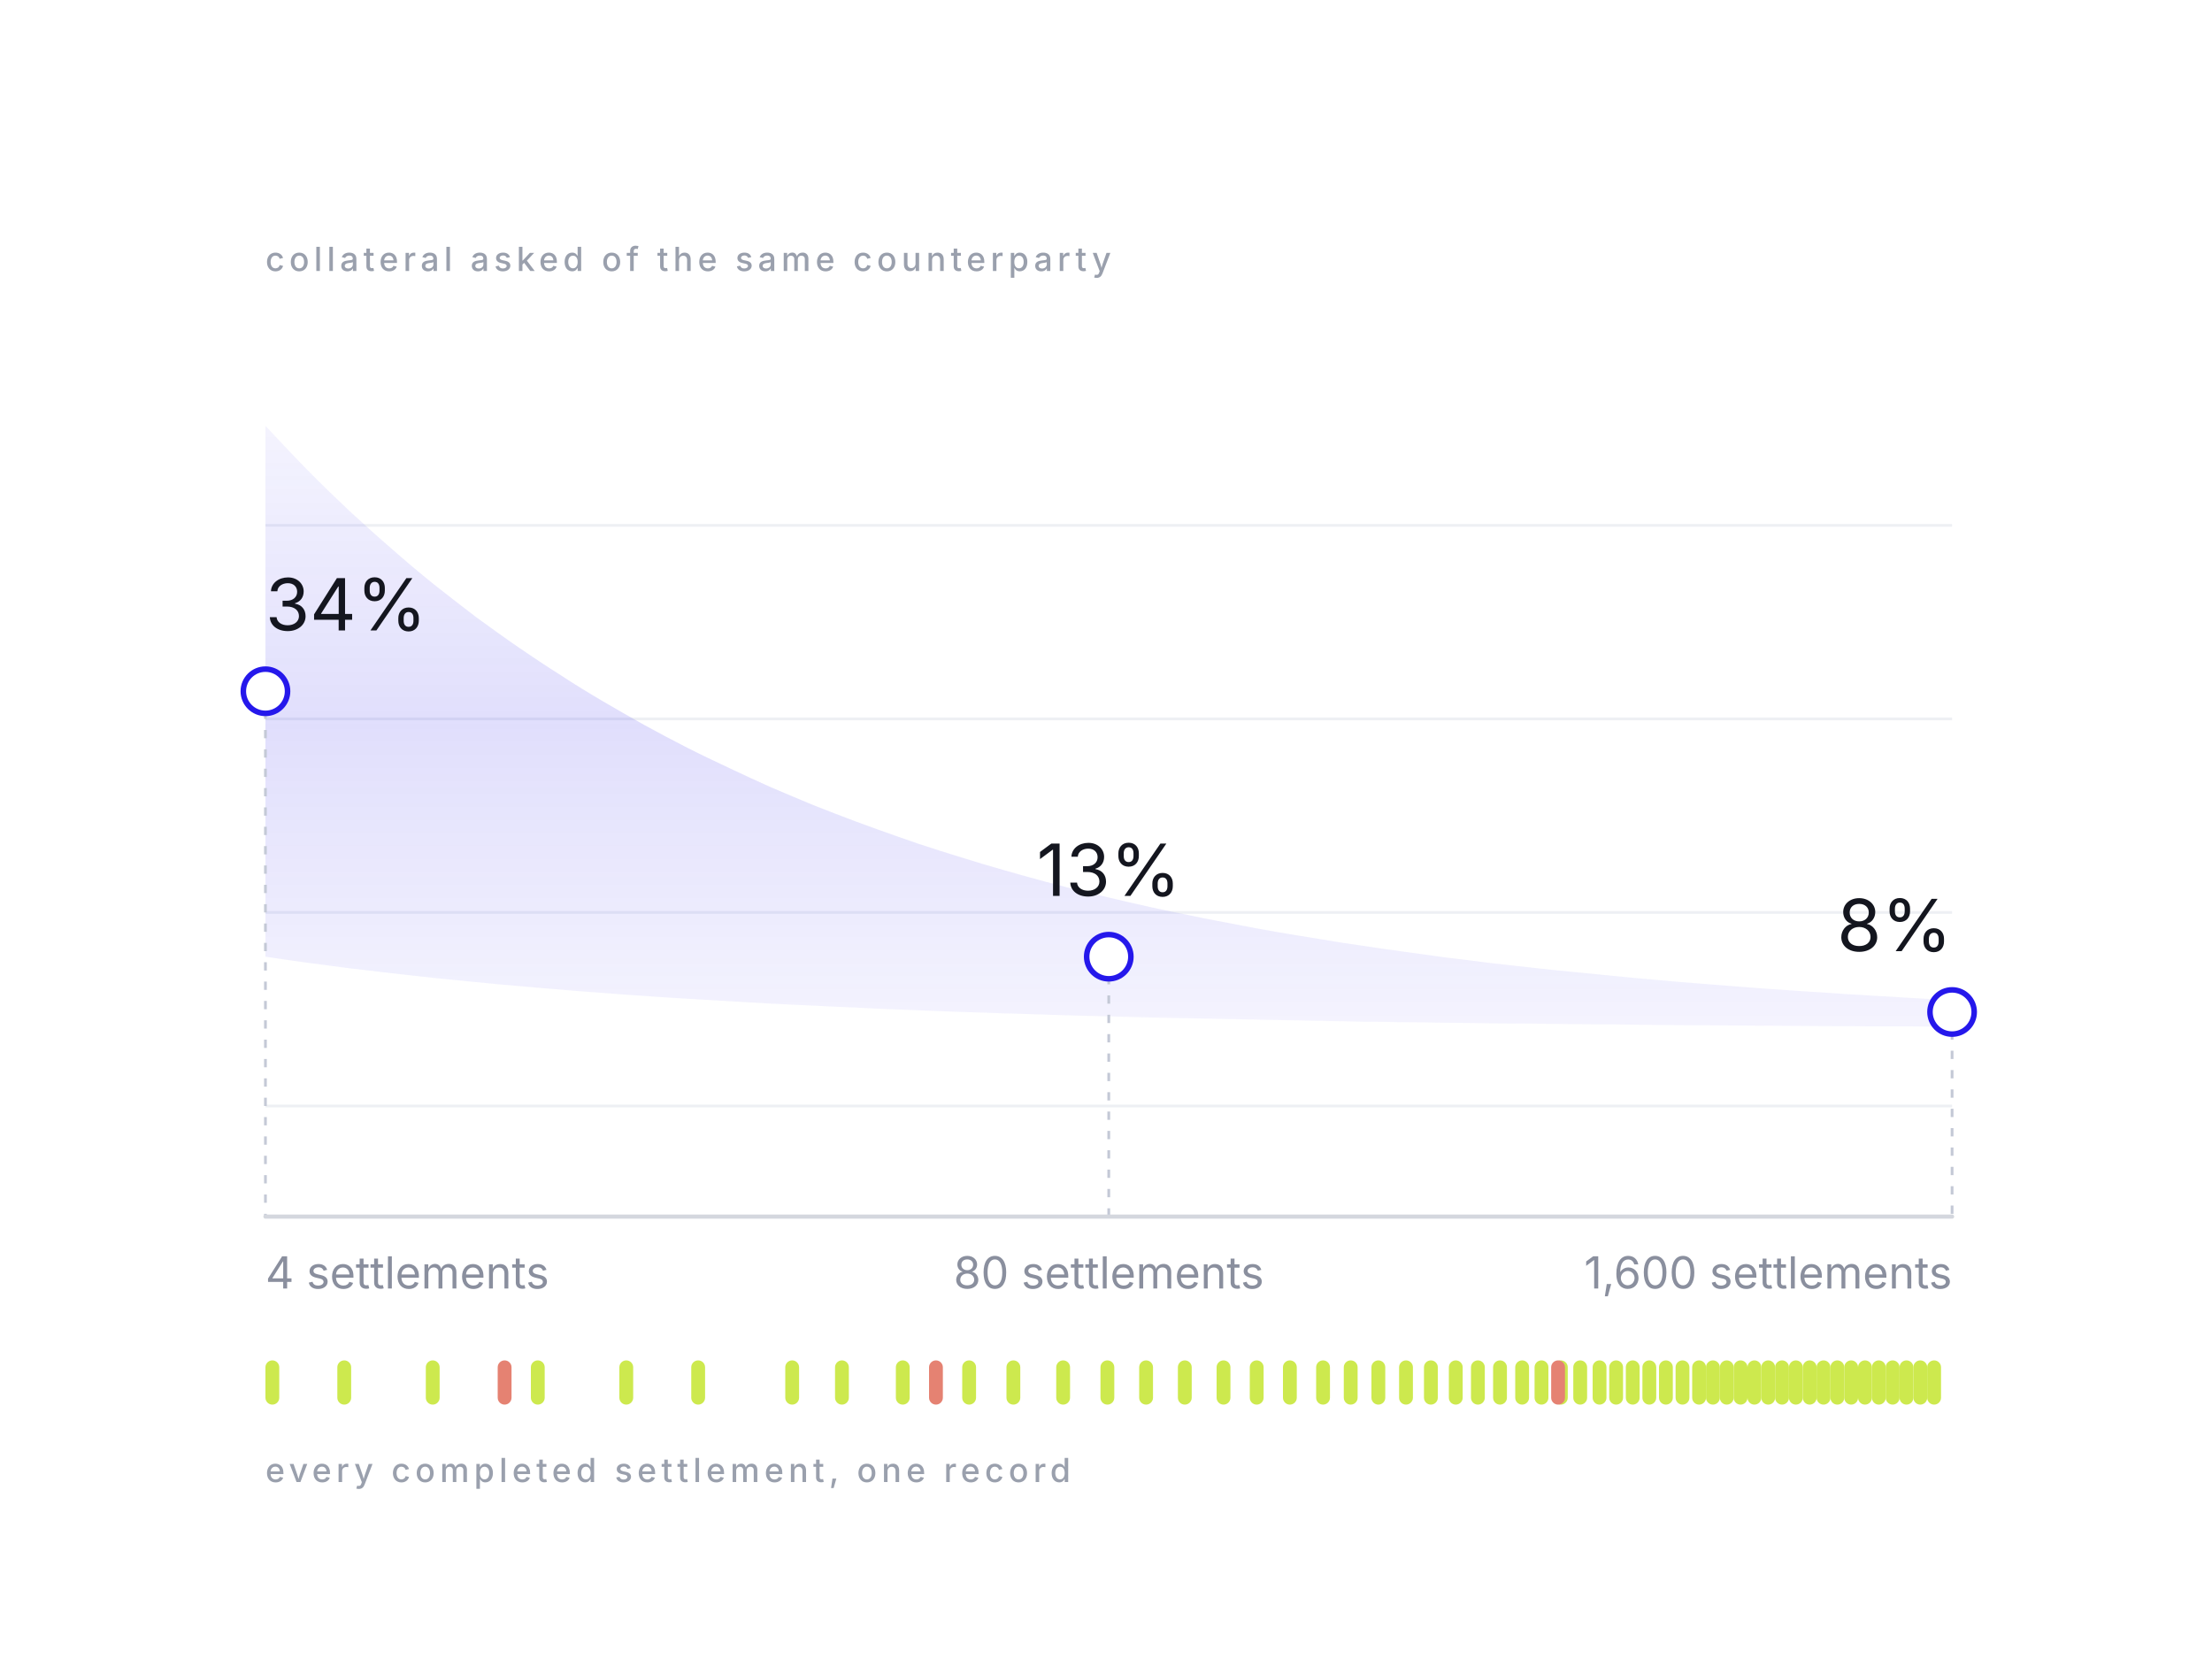
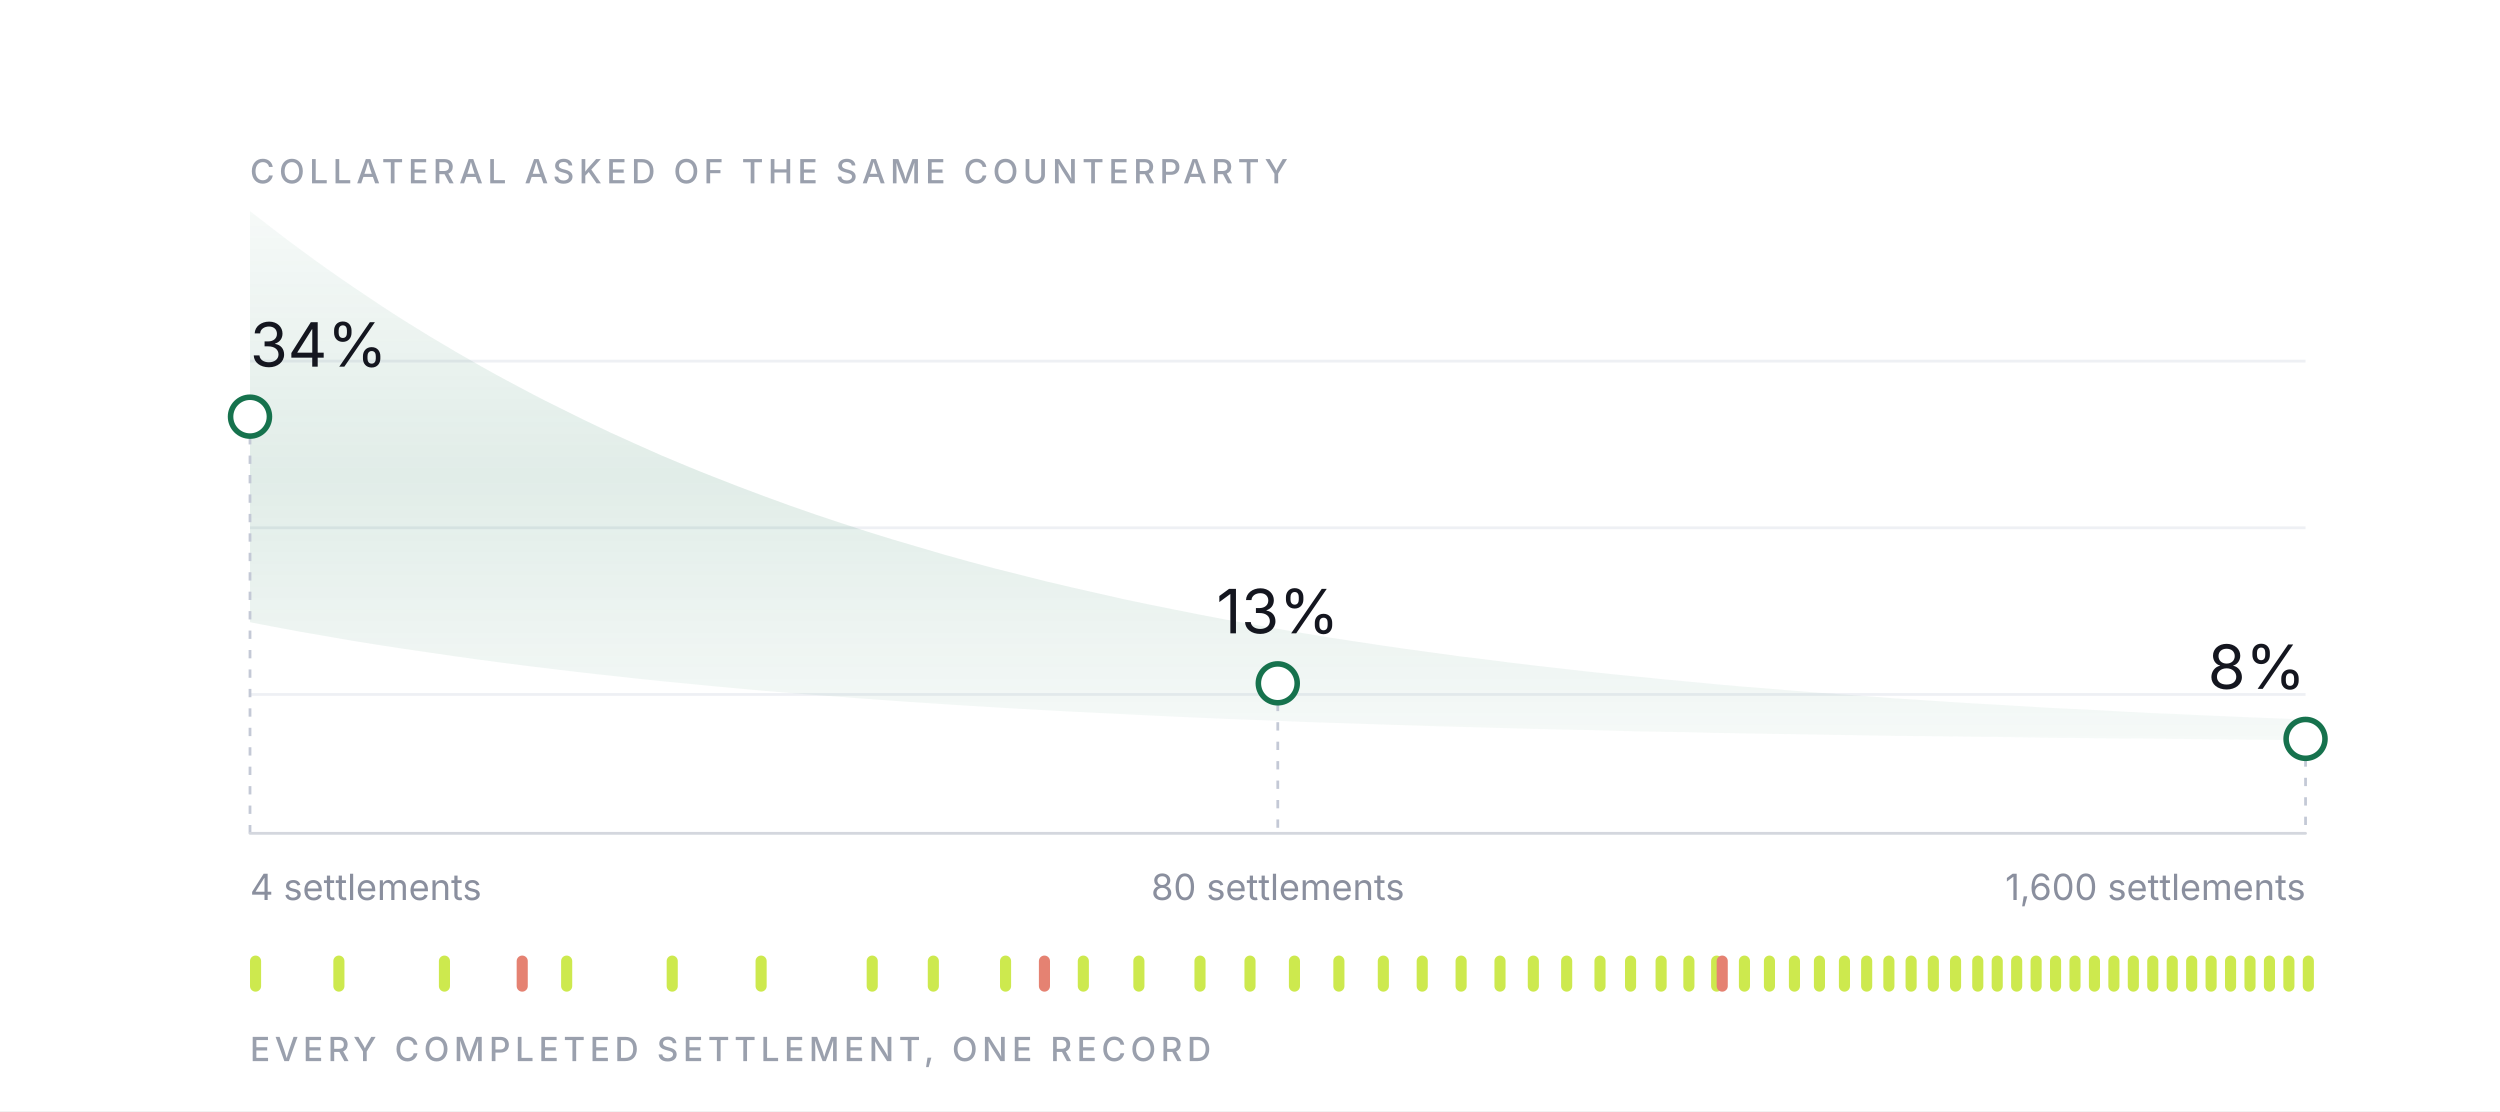
- <svg xmlns="http://www.w3.org/2000/svg" viewBox="0 0 800 600" role="img" aria-label="As completed settlements accumulate, the model's estimate tightens and the collateral it asks of a clean counterparty falls from 34 to 8 percent">
+ <svg xmlns="http://www.w3.org/2000/svg" viewBox="0 0 900 400" role="img" aria-label="As completed settlements accumulate, the model's estimate tightens and the collateral it asks of a clean counterparty falls from 34 to 8 percent">
  <style>
-     .paper{fill:#ffffff}
-     .cap{fill:#9aa0ad;font:500 12px/1 Inter,system-ui,sans-serif;letter-spacing:.14em;text-transform:uppercase}
-     .lbl{fill:#8a8f9e;font:400 16px/1 Inter,system-ui,sans-serif;font-variant-numeric:tabular-nums}
-     .val{fill:#14161f;font:400 26px/1 Inter,system-ui,sans-serif;font-variant-numeric:tabular-nums}
+     .cap{fill:#9aa0ad;font:500 12px/1 Inter,system-ui,sans-serif;letter-spacing:.14em}
+     .lbl{fill:#8a8f9e;font:400 13px/1 Inter,system-ui,sans-serif;font-variant-numeric:tabular-nums}
+     .val{fill:#14161f;font:400 22px/1 Inter,system-ui,sans-serif;font-variant-numeric:tabular-nums}
    .grid{stroke:#eef0f4;stroke-width:1}
-     .axis{stroke:#d4d7de;stroke-width:1.5;stroke-linecap:round}
+     .axis{stroke:#d4d7de;stroke-width:1;stroke-linecap:round}
    .band{fill:url(#bandFade)}
-     .mid{stroke:#2518eb;stroke-width:2;fill:none;stroke-linecap:round}
+     .mid{stroke:#16724d;stroke-width:2;fill:none;stroke-linecap:round}
    .tickmark{fill:#cde94e}.tickmark.bad{fill:#e58272}
    .pin{stroke:#c4c9d6;stroke-width:1;stroke-dasharray:3 4}
-     .dot{fill:#fff;stroke:#2518eb;stroke-width:2}
-     /* the estimate tightens as the record grows */
+     .dot{fill:#fff;stroke:#16724d;stroke-width:2}
    .draw{stroke-dasharray:1400;stroke-dashoffset:1400;animation:draw 6s cubic-bezier(.5,0,.3,1) -4.2s infinite}
    @keyframes draw{0%,4%{stroke-dashoffset:1400}62%,100%{stroke-dashoffset:0}}
    .grow{transform-box:fill-box;transform-origin:left center;animation:grow 6s cubic-bezier(.5,0,.3,1) -4.2s infinite}
    @keyframes grow{0%,4%{transform:scaleX(0)}62%,100%{transform:scaleX(1)}}
    .p1{animation:pop 6s ease-out -4.2s infinite}
    .p2{animation:pop 6s ease-out -3.3s infinite}
    .p3{animation:pop 6s ease-out -2.4s infinite}
    @keyframes pop{0%,8%{opacity:0}22%,100%{opacity:1}}
    @media(prefers-reduced-motion:reduce){.draw,.grow,.p1,.p2,.p3{animation:none;opacity:1;transform:none;stroke-dashoffset:0}}
  </style>
  <defs>
    <linearGradient id="bandFade" x1="0" y1="0" x2="0" y2="1">
-       <stop offset="0" stop-color="#2518eb" stop-opacity=".05" />
-       <stop offset=".5" stop-color="#2518eb" stop-opacity=".14" />
-       <stop offset="1" stop-color="#2518eb" stop-opacity=".05" />
+       <stop offset="0" stop-color="#16724d" stop-opacity=".04" />
+       <stop offset=".5" stop-color="#16724d" stop-opacity=".13" />
+       <stop offset="1" stop-color="#16724d" stop-opacity=".04" />
    </linearGradient>
  </defs>
-   <rect class="paper" width="800" height="600" />
-   <text class="cap" x="96" y="98">collateral asked of the same counterparty</text>
+   <rect width="900" height="400" fill="#ffffff" />
+   <text class="cap" x="90" y="66">COLLATERAL ASKED OF THE SAME COUNTERPARTY</text>
  <g class="grid">
-     <path d="M96 190H706M96 260H706M96 330H706M96 400H706" />
+     <path d="M90 130H830M90 190H830M90 250H830" />
  </g>
  <g class="grow">
-     <path class="band" d="M96.0 154.0C98.5 156.7 106.2 164.9 111.2 170.0C116.3 175.2 121.4 180.1 126.5 184.9C131.6 189.6 136.7 194.2 141.8 198.6C146.8 203.0 151.9 207.3 157.0 211.4C162.1 215.4 167.2 219.4 172.2 223.2C177.3 226.9 182.4 230.6 187.5 234.1C192.6 237.6 197.7 241.0 202.8 244.2C207.8 247.5 212.9 250.6 218.0 253.6C223.1 256.6 228.2 259.5 233.2 262.3C238.3 265.1 243.4 267.8 248.5 270.4C253.6 273.0 258.7 275.4 263.8 277.8C268.8 280.2 273.9 282.5 279.0 284.8C284.1 287.0 289.2 289.1 294.2 291.2C299.3 293.2 304.4 295.2 309.5 297.1C314.6 299.0 319.7 300.8 324.8 302.6C329.8 304.4 334.9 306.1 340.0 307.7C345.1 309.3 350.2 310.9 355.2 312.4C360.3 313.9 365.4 315.4 370.5 316.8C375.6 318.2 380.7 319.6 385.8 320.9C390.8 322.2 395.9 323.4 401.0 324.6C406.1 325.8 411.2 327.0 416.2 328.1C421.3 329.2 426.4 330.3 431.5 331.3C436.6 332.4 441.7 333.3 446.8 334.3C451.8 335.3 456.9 336.2 462.0 337.1C467.1 338.0 472.2 338.8 477.2 339.6C482.3 340.5 487.4 341.3 492.5 342.0C497.6 342.8 502.7 343.5 507.8 344.2C512.8 344.9 517.9 345.6 523.0 346.3C528.1 346.9 533.2 347.5 538.2 348.2C543.3 348.8 548.4 349.3 553.5 349.9C558.6 350.5 563.7 351.0 568.8 351.5C573.8 352.0 578.9 352.5 584.0 353.0C589.1 353.5 594.2 354.0 599.2 354.4C604.3 354.9 609.4 355.3 614.5 355.7C619.6 356.1 624.7 356.5 629.8 356.9C634.8 357.3 639.9 357.7 645.0 358.0C650.1 358.4 655.2 358.7 660.2 359.0C665.3 359.4 670.4 359.7 675.5 360.0C680.6 360.3 685.7 360.6 690.8 360.9C695.8 361.2 703.5 361.6 706.0 361.7 L706.0 371.3 C703.5 371.3 695.8 371.3 690.8 371.2C685.7 371.2 680.6 371.2 675.5 371.2C670.4 371.1 665.3 371.1 660.2 371.1C655.2 371.1 650.1 371.0 645.0 371.0C639.9 371.0 634.8 370.9 629.8 370.9C624.7 370.9 619.6 370.8 614.5 370.8C609.4 370.8 604.3 370.7 599.2 370.7C594.2 370.6 589.1 370.6 584.0 370.5C578.9 370.5 573.8 370.4 568.8 370.4C563.7 370.3 558.6 370.3 553.5 370.2C548.4 370.2 543.3 370.1 538.2 370.1C533.2 370.0 528.1 369.9 523.0 369.9C517.9 369.8 512.8 369.7 507.8 369.7C502.7 369.6 497.6 369.5 492.5 369.5C487.4 369.4 482.3 369.3 477.2 369.2C472.2 369.1 467.1 369.0 462.0 368.9C456.9 368.8 451.8 368.7 446.8 368.6C441.7 368.5 436.6 368.4 431.5 368.3C426.4 368.2 421.3 368.1 416.2 368.0C411.2 367.9 406.1 367.7 401.0 367.6C395.9 367.5 390.8 367.3 385.8 367.2C380.7 367.0 375.6 366.9 370.5 366.7C365.4 366.6 360.3 366.4 355.2 366.2C350.2 366.1 345.1 365.9 340.0 365.7C334.9 365.5 329.8 365.3 324.8 365.1C319.7 364.9 314.6 364.7 309.5 364.4C304.4 364.2 299.3 364.0 294.2 363.7C289.2 363.5 284.1 363.2 279.0 363.0C273.9 362.7 268.8 362.4 263.8 362.1C258.7 361.8 253.6 361.5 248.5 361.2C243.4 360.9 238.3 360.6 233.2 360.2C228.2 359.9 223.1 359.5 218.0 359.1C212.9 358.7 207.8 358.4 202.8 357.9C197.7 357.5 192.6 357.1 187.5 356.6C182.4 356.2 177.3 355.7 172.2 355.2C167.2 354.7 162.1 354.2 157.0 353.7C151.9 353.1 146.8 352.6 141.8 352.0C136.7 351.4 131.6 350.8 126.5 350.2C121.4 349.5 116.3 348.9 111.2 348.2C106.2 347.5 98.5 346.4 96.0 346.0 Z" />
+     <path class="band" d="M90.0 76.0C93.1 78.4 102.3 85.6 108.5 90.1C114.7 94.7 120.8 99.0 127.0 103.2C133.2 107.4 139.3 111.5 145.5 115.4C151.7 119.3 157.8 123.0 164.0 126.6C170.2 130.2 176.3 133.7 182.5 137.0C188.7 140.3 194.8 143.6 201.0 146.6C207.2 149.7 213.3 152.7 219.5 155.6C225.7 158.4 231.8 161.2 238.0 163.9C244.2 166.5 250.3 169.1 256.5 171.5C262.7 174.0 268.8 176.3 275.0 178.6C281.2 180.9 287.3 183.1 293.5 185.2C299.7 187.3 305.8 189.3 312.0 191.3C318.2 193.3 324.3 195.1 330.5 196.9C336.7 198.8 342.8 200.5 349.0 202.2C355.2 203.9 361.3 205.5 367.5 207.0C373.7 208.6 379.8 210.1 386.0 211.5C392.2 212.9 398.3 214.3 404.5 215.7C410.7 217.0 416.8 218.3 423.0 219.5C429.2 220.8 435.3 221.9 441.5 223.1C447.7 224.2 453.8 225.3 460.0 226.4C466.2 227.4 472.3 228.5 478.5 229.5C484.7 230.4 490.8 231.4 497.0 232.3C503.2 233.2 509.3 234.1 515.5 234.9C521.7 235.8 527.8 236.6 534.0 237.3C540.2 238.1 546.3 238.9 552.5 239.6C558.7 240.3 564.8 241.0 571.0 241.7C577.2 242.4 583.3 243.0 589.5 243.6C595.7 244.3 601.8 244.8 608.0 245.4C614.2 246.0 620.3 246.6 626.5 247.1C632.7 247.6 638.8 248.1 645.0 248.6C651.2 249.1 657.3 249.6 663.5 250.0C669.7 250.5 675.8 250.9 682.0 251.4C688.2 251.8 694.3 252.2 700.5 252.6C706.7 253.0 712.8 253.4 719.0 253.7C725.2 254.1 731.3 254.4 737.5 254.8C743.7 255.1 749.8 255.4 756.0 255.7C762.2 256.1 768.3 256.4 774.5 256.7C780.7 256.9 786.8 257.2 793.0 257.5C799.2 257.8 805.3 258.0 811.5 258.3C817.7 258.5 826.9 258.9 830.0 259.0 L830.0 266.4 C826.9 266.4 817.7 266.3 811.5 266.3C805.3 266.2 799.2 266.2 793.0 266.1C786.8 266.0 780.7 266.0 774.5 265.9C768.3 265.9 762.2 265.8 756.0 265.8C749.8 265.7 743.7 265.6 737.5 265.6C731.3 265.5 725.2 265.4 719.0 265.3C712.8 265.3 706.7 265.2 700.5 265.1C694.3 265.0 688.2 265.0 682.0 264.9C675.8 264.8 669.7 264.7 663.5 264.6C657.3 264.5 651.2 264.4 645.0 264.3C638.8 264.2 632.7 264.1 626.5 264.0C620.3 263.9 614.2 263.8 608.0 263.6C601.8 263.5 595.7 263.4 589.5 263.3C583.3 263.1 577.2 263.0 571.0 262.8C564.8 262.7 558.7 262.6 552.5 262.4C546.3 262.2 540.2 262.1 534.0 261.9C527.8 261.7 521.7 261.6 515.5 261.4C509.3 261.2 503.2 261.0 497.0 260.8C490.8 260.6 484.7 260.4 478.5 260.2C472.3 260.0 466.2 259.8 460.0 259.5C453.8 259.3 447.7 259.0 441.5 258.8C435.3 258.5 429.2 258.3 423.0 258.0C416.8 257.7 410.7 257.4 404.5 257.1C398.3 256.8 392.2 256.5 386.0 256.2C379.8 255.9 373.7 255.5 367.5 255.2C361.3 254.8 355.2 254.5 349.0 254.1C342.8 253.7 336.7 253.3 330.5 252.9C324.3 252.5 318.2 252.0 312.0 251.6C305.8 251.1 299.7 250.7 293.5 250.2C287.3 249.7 281.2 249.2 275.0 248.7C268.8 248.1 262.7 247.6 256.5 247.0C250.3 246.4 244.2 245.8 238.0 245.2C231.8 244.6 225.7 243.9 219.5 243.2C213.3 242.6 207.2 241.8 201.0 241.1C194.8 240.4 188.7 239.6 182.5 238.8C176.3 238.0 170.2 237.2 164.0 236.3C157.8 235.4 151.7 234.5 145.5 233.6C139.3 232.7 133.2 231.7 127.0 230.7C120.8 229.6 114.7 228.6 108.5 227.5C102.3 226.4 93.1 224.6 90.0 224.0 Z" />
  </g>
-   <path class="mid draw" d="M96.0 250.0C98.5 251.5 106.2 256.2 111.2 259.1C116.3 262.0 121.4 264.8 126.5 267.5C131.6 270.2 136.7 272.8 141.8 275.3C146.8 277.8 151.9 280.2 157.0 282.5C162.1 284.8 167.2 287.1 172.2 289.2C177.3 291.3 182.4 293.4 187.5 295.4C192.6 297.3 197.7 299.2 202.8 301.1C207.8 302.9 212.9 304.7 218.0 306.4C223.1 308.1 228.2 309.7 233.2 311.3C238.3 312.8 243.4 314.3 248.5 315.8C253.6 317.2 258.7 318.6 263.8 320.0C268.8 321.3 273.9 322.6 279.0 323.9C284.1 325.1 289.2 326.3 294.2 327.5C299.3 328.6 304.4 329.7 309.5 330.8C314.6 331.8 319.7 332.9 324.8 333.9C329.8 334.8 334.9 335.8 340.0 336.7C345.1 337.6 350.2 338.5 355.2 339.3C360.3 340.2 365.4 341.0 370.5 341.8C375.6 342.5 380.7 343.3 385.8 344.0C390.8 344.7 395.9 345.4 401.0 346.1C406.1 346.8 411.2 347.4 416.2 348.0C421.3 348.7 426.4 349.3 431.5 349.8C436.6 350.4 441.7 350.9 446.8 351.5C451.8 352.0 456.9 352.5 462.0 353.0C467.1 353.5 472.2 354.0 477.2 354.4C482.3 354.9 487.4 355.3 492.5 355.7C497.6 356.2 502.7 356.6 507.8 356.9C512.8 357.3 517.9 357.7 523.0 358.1C528.1 358.4 533.2 358.8 538.2 359.1C543.3 359.4 548.4 359.8 553.5 360.1C558.6 360.4 563.7 360.7 568.8 361.0C573.8 361.2 578.9 361.5 584.0 361.8C589.1 362.0 594.2 362.3 599.2 362.5C604.3 362.8 609.4 363.0 614.5 363.3C619.6 363.5 624.7 363.7 629.8 363.9C634.8 364.1 639.9 364.3 645.0 364.5C650.1 364.7 655.2 364.9 660.2 365.1C665.3 365.2 670.4 365.4 675.5 365.6C680.6 365.7 685.7 365.9 690.8 366.1C695.8 366.2 703.5 366.4 706.0 366.5" />
+   <path class="mid draw" d="M90.0 150.0C93.1 151.5 102.3 156.0 108.5 158.8C114.7 161.6 120.8 164.3 127.0 166.9C133.2 169.6 139.3 172.1 145.5 174.5C151.7 176.9 157.8 179.2 164.0 181.5C170.2 183.7 176.3 185.8 182.5 187.9C188.7 190.0 194.8 192.0 201.0 193.9C207.2 195.8 213.3 197.6 219.5 199.4C225.7 201.2 231.8 202.9 238.0 204.5C244.2 206.2 250.3 207.7 256.5 209.3C262.7 210.8 268.8 212.2 275.0 213.6C281.2 215.0 287.3 216.4 293.5 217.7C299.7 219.0 305.8 220.2 312.0 221.4C318.2 222.6 324.3 223.8 330.5 224.9C336.7 226.0 342.8 227.1 349.0 228.1C355.2 229.2 361.3 230.1 367.5 231.1C373.7 232.1 379.8 233.0 386.0 233.9C392.2 234.7 398.3 235.6 404.5 236.4C410.7 237.2 416.8 238.0 423.0 238.8C429.2 239.5 435.3 240.2 441.5 240.9C447.7 241.6 453.8 242.3 460.0 243.0C466.2 243.6 472.3 244.2 478.5 244.8C484.7 245.4 490.8 246.0 497.0 246.6C503.2 247.1 509.3 247.6 515.5 248.2C521.7 248.7 527.8 249.2 534.0 249.6C540.2 250.1 546.3 250.6 552.5 251.0C558.7 251.4 564.8 251.9 571.0 252.3C577.2 252.7 583.3 253.1 589.5 253.4C595.7 253.8 601.8 254.2 608.0 254.5C614.2 254.9 620.3 255.2 626.5 255.5C632.7 255.9 638.8 256.2 645.0 256.5C651.2 256.8 657.3 257.0 663.5 257.3C669.7 257.6 675.8 257.9 682.0 258.1C688.2 258.4 694.3 258.6 700.5 258.9C706.7 259.1 712.8 259.3 719.0 259.5C725.2 259.8 731.3 260.0 737.5 260.2C743.7 260.4 749.8 260.6 756.0 260.8C762.2 260.9 768.3 261.1 774.5 261.3C780.7 261.5 786.8 261.6 793.0 261.8C799.2 262.0 805.3 262.1 811.5 262.3C817.7 262.4 826.9 262.6 830.0 262.7" />
  <g class="p1">
-     <path class="pin" d="M96 250V440" />
-     <circle class="dot" cx="96" cy="250" r="8" />
-     <text class="val" x="96" y="228" text-anchor="start">34%</text>
-     <text class="lbl" x="96" y="466">4 settlements</text>
+     <path class="pin" d="M90 150V300" />
+     <circle class="dot" cx="90" cy="150" r="7" />
+     <text class="val" x="90" y="132">34%</text>
+     <text class="lbl" x="90" y="324">4 settlements</text>
  </g>
  <g class="p2">
-     <path class="pin" d="M401 346V440" />
-     <circle class="dot" cx="401" cy="346" r="8" />
-     <text class="val" x="401" y="324" text-anchor="middle">13%</text>
-     <text class="lbl" x="401" y="466" text-anchor="middle">80 settlements</text>
+     <path class="pin" d="M460 246V300" />
+     <circle class="dot" cx="460" cy="246" r="7" />
+     <text class="val" x="460" y="228" text-anchor="middle">13%</text>
+     <text class="lbl" x="460" y="324" text-anchor="middle">80 settlements</text>
  </g>
  <g class="p3">
-     <path class="pin" d="M706 366V440" />
-     <circle class="dot" cx="706" cy="366" r="8" />
-     <text class="val" x="706" y="344" text-anchor="end">8%</text>
-     <text class="lbl" x="706" y="466" text-anchor="end">1,600 settlements</text>
+     <path class="pin" d="M830 266V300" />
+     <circle class="dot" cx="830" cy="266" r="7" />
+     <text class="val" x="830" y="248" text-anchor="end">8%</text>
+     <text class="lbl" x="830" y="324" text-anchor="end">1,600 settlements</text>
  </g>
-   <path class="axis" d="M96 440H706" />
-   <g transform="translate(96 492)">
+   <path class="axis" d="M90 300H830" />
+   <g transform="translate(90 344)">
    <g class="tickmark">
-       <rect width="5" height="16" rx="2.5" />
-       <rect x="26" width="5" height="16" rx="2.5" />
-       <rect x="58" width="5" height="16" rx="2.5" />
-       <rect x="96" width="5" height="16" rx="2.5" />
-       <rect x="128" width="5" height="16" rx="2.5" />
-       <rect x="154" width="5" height="16" rx="2.5" />
-       <rect x="188" width="5" height="16" rx="2.5" />
-       <rect x="206" width="5" height="16" rx="2.5" />
-       <rect x="228" width="5" height="16" rx="2.5" />
-       <rect x="252" width="5" height="16" rx="2.5" />
-       <rect x="268" width="5" height="16" rx="2.5" />
-       <rect x="286" width="5" height="16" rx="2.5" />
-       <rect x="302" width="5" height="16" rx="2.5" />
-       <rect x="316" width="5" height="16" rx="2.5" />
-       <rect x="330" width="5" height="16" rx="2.5" />
-       <rect x="344" width="5" height="16" rx="2.5" />
-       <rect x="356" width="5" height="16" rx="2.5" />
-       <rect x="368" width="5" height="16" rx="2.5" />
-       <rect x="380" width="5" height="16" rx="2.5" />
-       <rect x="390" width="5" height="16" rx="2.5" />
-       <rect x="400" width="5" height="16" rx="2.5" />
-       <rect x="410" width="5" height="16" rx="2.5" />
-       <rect x="419" width="5" height="16" rx="2.5" />
-       <rect x="428" width="5" height="16" rx="2.5" />
-       <rect x="436" width="5" height="16" rx="2.5" />
-       <rect x="444" width="5" height="16" rx="2.5" />
-       <rect x="452" width="5" height="16" rx="2.5" />
-       <rect x="459" width="5" height="16" rx="2.5" />
-       <rect x="466" width="5" height="16" rx="2.5" />
-       <rect x="473" width="5" height="16" rx="2.5" />
-       <rect x="480" width="5" height="16" rx="2.5" />
-       <rect x="486" width="5" height="16" rx="2.5" />
-       <rect x="492" width="5" height="16" rx="2.5" />
-       <rect x="498" width="5" height="16" rx="2.5" />
-       <rect x="504" width="5" height="16" rx="2.5" />
-       <rect x="510" width="5" height="16" rx="2.5" />
-       <rect x="516" width="5" height="16" rx="2.5" />
-       <rect x="521" width="5" height="16" rx="2.5" />
-       <rect x="526" width="5" height="16" rx="2.5" />
-       <rect x="531" width="5" height="16" rx="2.5" />
-       <rect x="536" width="5" height="16" rx="2.5" />
-       <rect x="541" width="5" height="16" rx="2.5" />
-       <rect x="546" width="5" height="16" rx="2.5" />
-       <rect x="551" width="5" height="16" rx="2.5" />
-       <rect x="556" width="5" height="16" rx="2.5" />
-       <rect x="561" width="5" height="16" rx="2.5" />
-       <rect x="566" width="5" height="16" rx="2.5" />
-       <rect x="571" width="5" height="16" rx="2.5" />
-       <rect x="576" width="5" height="16" rx="2.5" />
-       <rect x="581" width="5" height="16" rx="2.5" />
-       <rect x="586" width="5" height="16" rx="2.5" />
-       <rect x="591" width="5" height="16" rx="2.5" />
-       <rect x="596" width="5" height="16" rx="2.5" />
-       <rect x="601" width="5" height="16" rx="2.5" />
+       <rect width="4" height="13" rx="2" />
+       <rect x="30" width="4" height="13" rx="2" />
+       <rect x="68" width="4" height="13" rx="2" />
+       <rect x="112" width="4" height="13" rx="2" />
+       <rect x="150" width="4" height="13" rx="2" />
+       <rect x="182" width="4" height="13" rx="2" />
+       <rect x="222" width="4" height="13" rx="2" />
+       <rect x="244" width="4" height="13" rx="2" />
+       <rect x="270" width="4" height="13" rx="2" />
+       <rect x="298" width="4" height="13" rx="2" />
+       <rect x="318" width="4" height="13" rx="2" />
+       <rect x="340" width="4" height="13" rx="2" />
+       <rect x="358" width="4" height="13" rx="2" />
+       <rect x="374" width="4" height="13" rx="2" />
+       <rect x="390" width="4" height="13" rx="2" />
+       <rect x="406" width="4" height="13" rx="2" />
+       <rect x="420" width="4" height="13" rx="2" />
+       <rect x="434" width="4" height="13" rx="2" />
+       <rect x="448" width="4" height="13" rx="2" />
+       <rect x="460" width="4" height="13" rx="2" />
+       <rect x="472" width="4" height="13" rx="2" />
+       <rect x="484" width="4" height="13" rx="2" />
+       <rect x="495" width="4" height="13" rx="2" />
+       <rect x="506" width="4" height="13" rx="2" />
+       <rect x="516" width="4" height="13" rx="2" />
+       <rect x="526" width="4" height="13" rx="2" />
+       <rect x="536" width="4" height="13" rx="2" />
+       <rect x="545" width="4" height="13" rx="2" />
+       <rect x="554" width="4" height="13" rx="2" />
+       <rect x="563" width="4" height="13" rx="2" />
+       <rect x="572" width="4" height="13" rx="2" />
+       <rect x="580" width="4" height="13" rx="2" />
+       <rect x="588" width="4" height="13" rx="2" />
+       <rect x="596" width="4" height="13" rx="2" />
+       <rect x="604" width="4" height="13" rx="2" />
+       <rect x="612" width="4" height="13" rx="2" />
+       <rect x="620" width="4" height="13" rx="2" />
+       <rect x="627" width="4" height="13" rx="2" />
+       <rect x="634" width="4" height="13" rx="2" />
+       <rect x="641" width="4" height="13" rx="2" />
+       <rect x="648" width="4" height="13" rx="2" />
+       <rect x="655" width="4" height="13" rx="2" />
+       <rect x="662" width="4" height="13" rx="2" />
+       <rect x="669" width="4" height="13" rx="2" />
+       <rect x="676" width="4" height="13" rx="2" />
+       <rect x="683" width="4" height="13" rx="2" />
+       <rect x="690" width="4" height="13" rx="2" />
+       <rect x="697" width="4" height="13" rx="2" />
+       <rect x="704" width="4" height="13" rx="2" />
+       <rect x="711" width="4" height="13" rx="2" />
+       <rect x="718" width="4" height="13" rx="2" />
+       <rect x="725" width="4" height="13" rx="2" />
+       <rect x="732" width="4" height="13" rx="2" />
+       <rect x="739" width="4" height="13" rx="2" />
    </g>
    <g class="tickmark bad">
-       <rect x="84" width="5" height="16" rx="2.5" />
-       <rect x="240" width="5" height="16" rx="2.5" />
-       <rect x="465" width="5" height="16" rx="2.5" />
+       <rect x="96" width="4" height="13" rx="2" />
+       <rect x="284" width="4" height="13" rx="2" />
+       <rect x="528" width="4" height="13" rx="2" />
    </g>
  </g>
-   <text class="cap" x="96" y="536">every completed settlement, one record</text>
+   <text class="cap" x="90" y="382">EVERY COMPLETED SETTLEMENT, ONE RECORD</text>
</svg>
